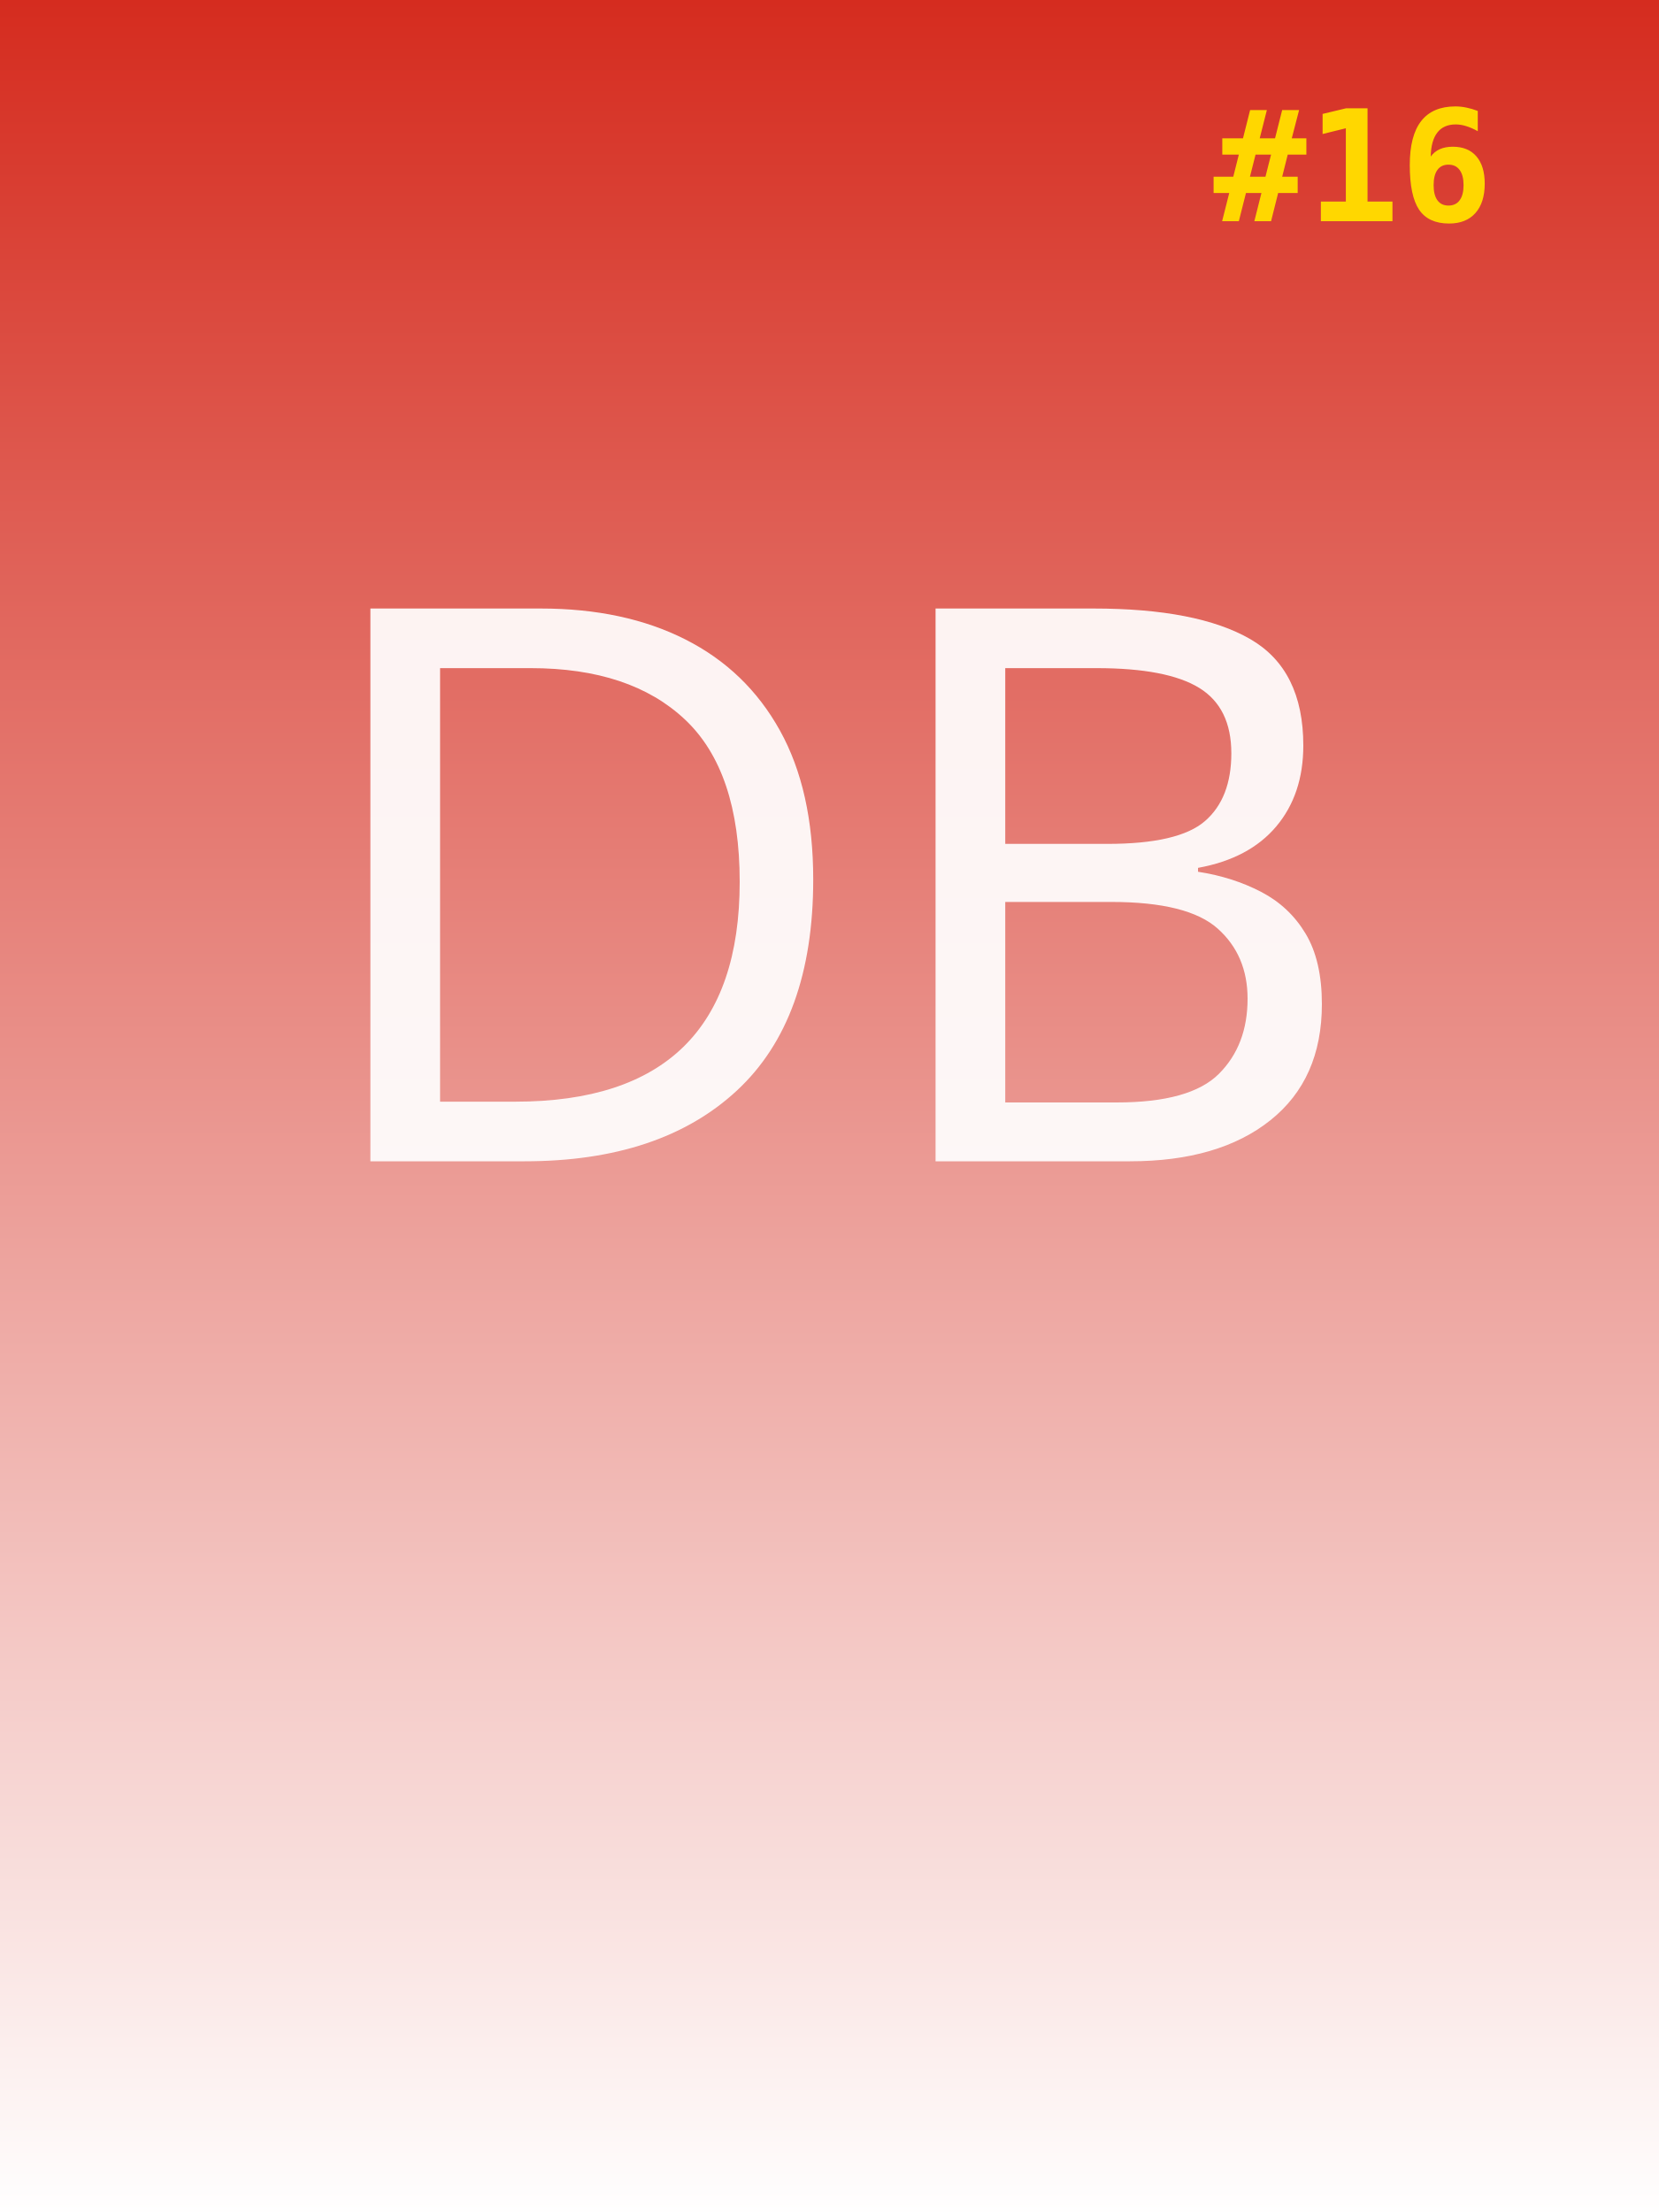
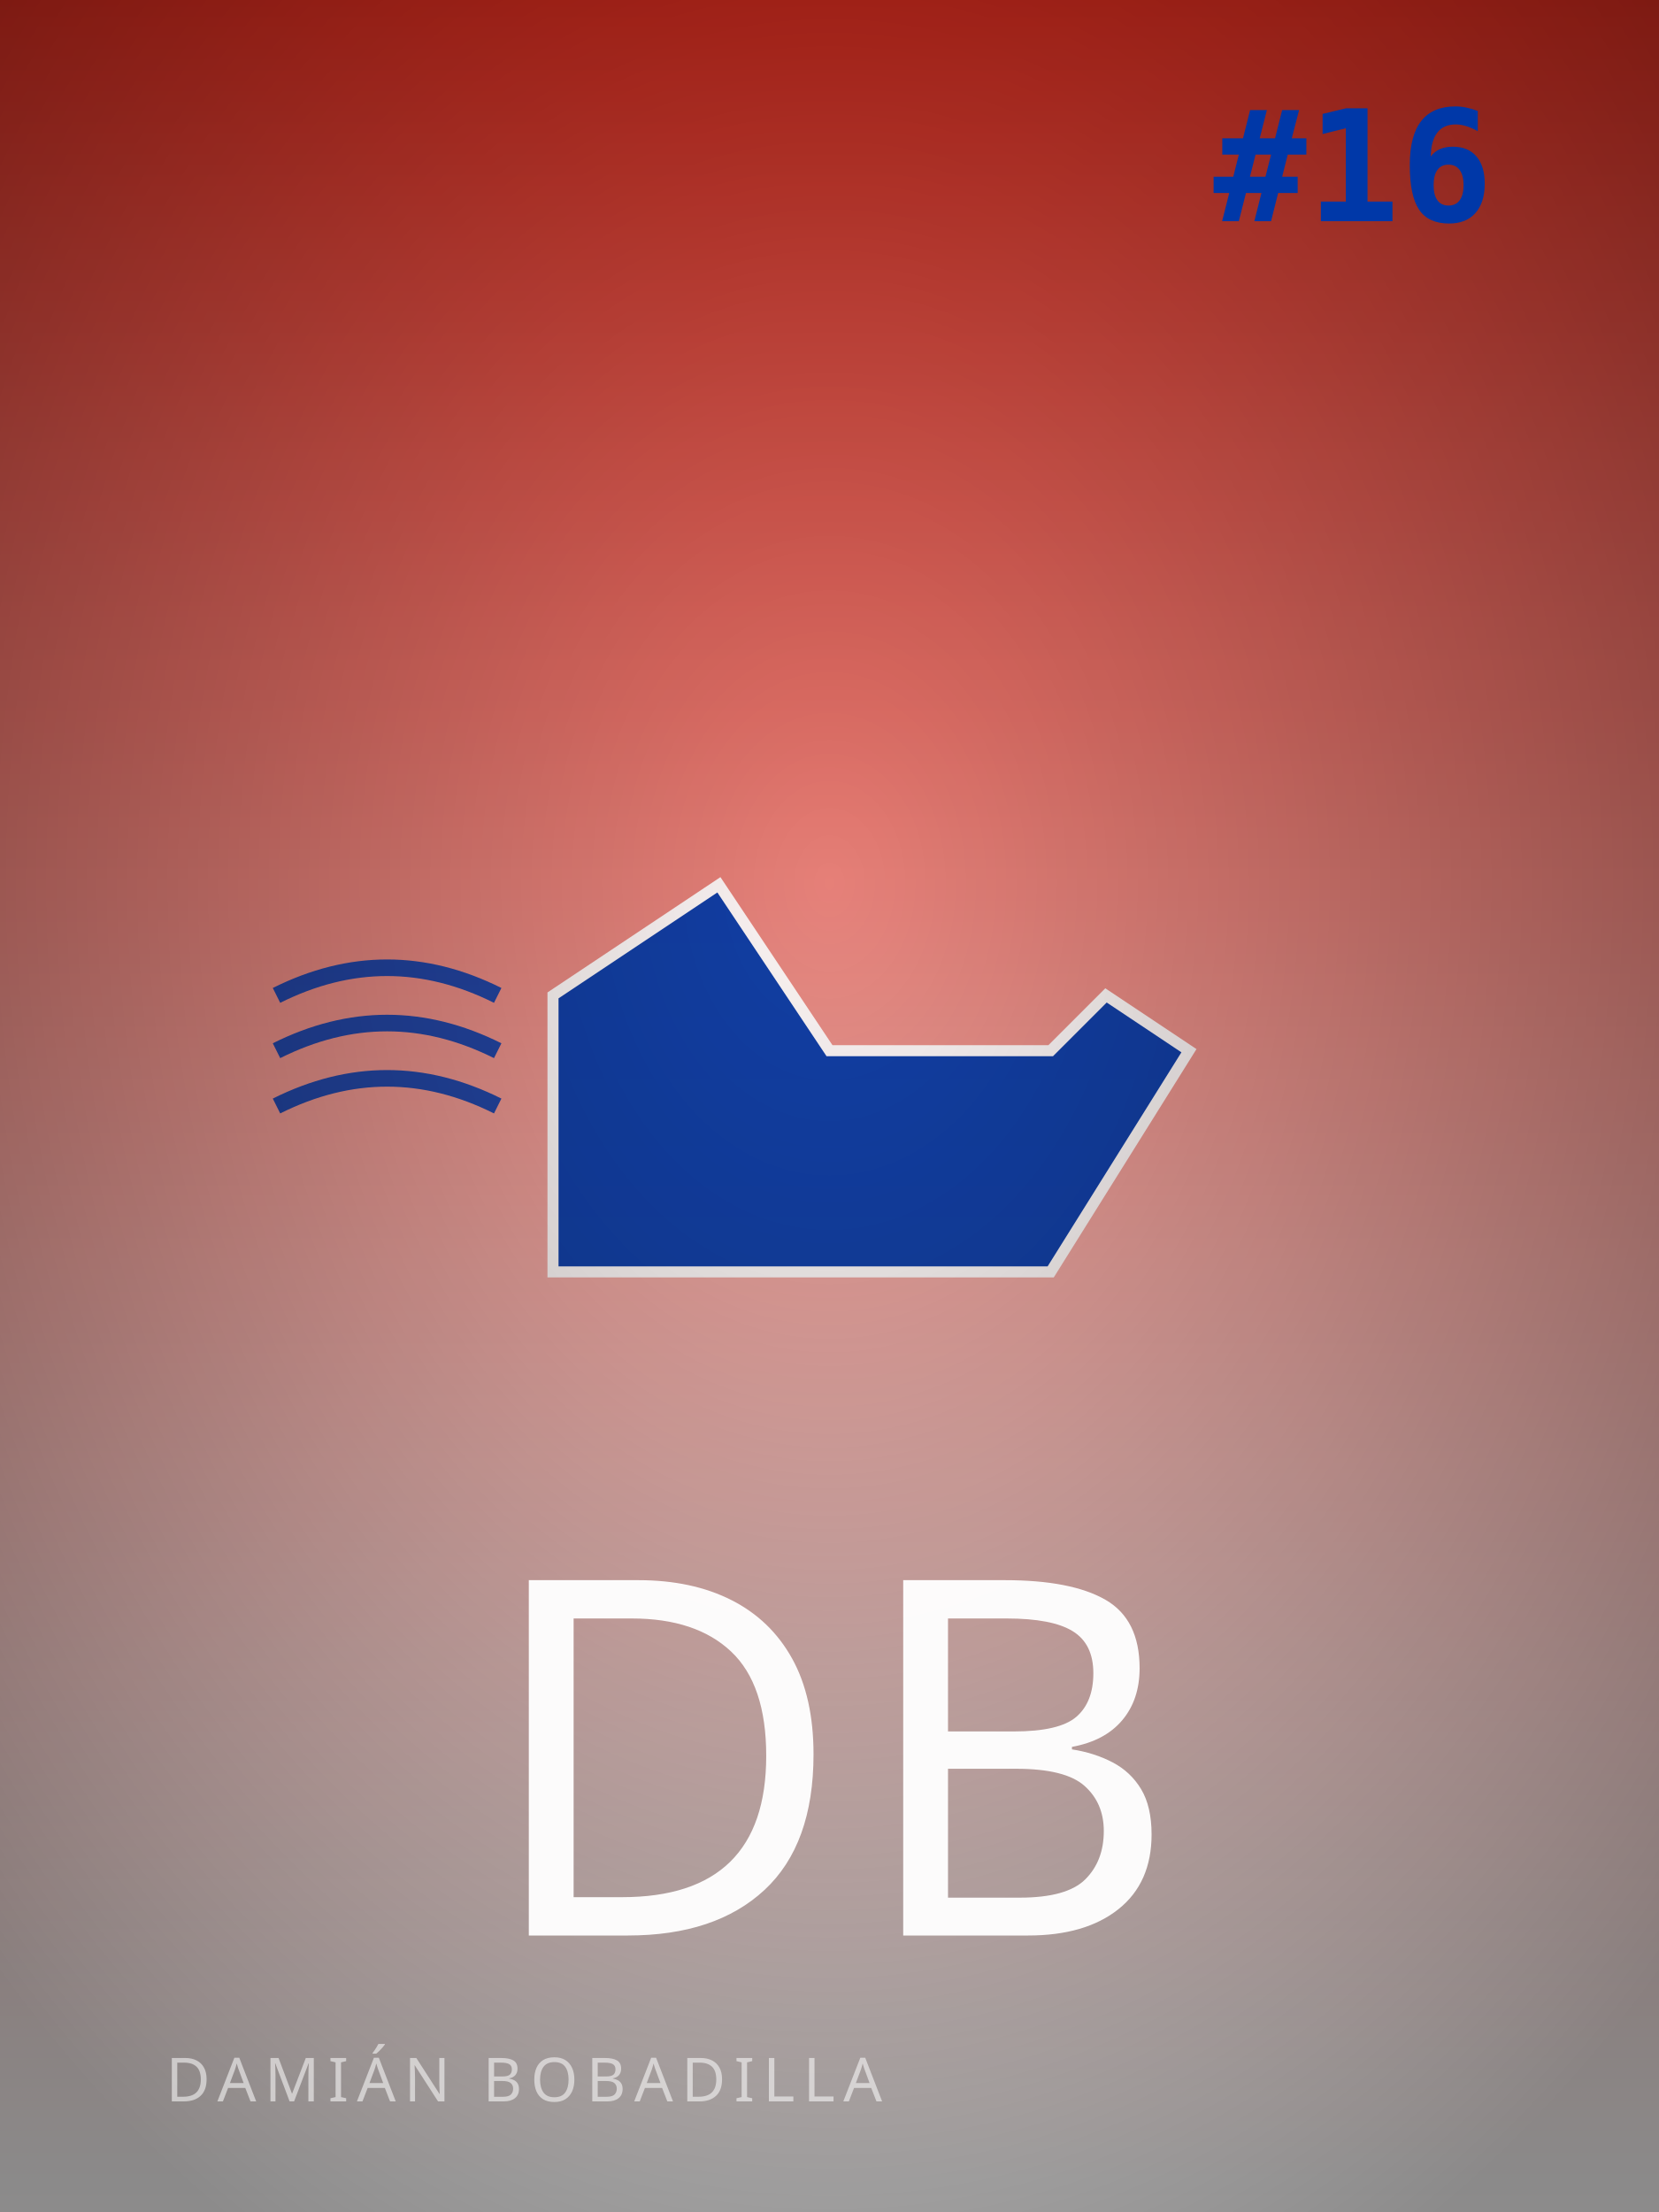
<svg xmlns="http://www.w3.org/2000/svg" viewBox="0 0 600 800" role="img" aria-labelledby="t">
  <defs>
-     <linearGradient id="g" x1="0" y1="0" x2="0" y2="1">
+     <linearGradient id="bg" x1="0" y1="0" x2="0" y2="1">
      <stop offset="0%" stop-color="#D52B1E" />
      <stop offset="100%" stop-color="#FFFFFF" />
    </linearGradient>
+     <radialGradient id="vignette" cx="0.5" cy="0.4" r="0.7">
+       <stop offset="0%" stop-color="transparent" />
+       <stop offset="100%" stop-color="rgba(0,0,0,0.45)" />
+     </radialGradient>
  </defs>
-   <rect width="600" height="800" fill="url(#g)" />
-   <text x="300" y="420" text-anchor="middle" font-family="Anton, Impact, sans-serif" font-size="280" fill="#fff" opacity="0.92">DB</text>
-   <text x="540" y="80" text-anchor="end" font-family="JetBrains Mono, monospace" font-size="56" fill="#FFD700" font-weight="700">#16</text>
+   <rect width="600" height="800" fill="url(#bg)" />
+   <path d="M200 460 L380 460 L430 380 L400 360 L380 380 L300 380 L260 320 L200 360 Z" fill="#0038A8" opacity="0.92" stroke="#fff" stroke-width="4" />
+   <path d="M180 360 Q140 340 100 360 M180 380 Q140 360 100 380 M180 400 Q140 380 100 400" stroke="#0038A8" stroke-width="6" fill="none" opacity="0.85" />
+   <rect width="600" height="800" fill="url(#vignette)" />
+   <text x="300" y="700" text-anchor="middle" font-family="Anton, Impact, sans-serif" font-size="180" fill="#fff" opacity="0.96" letter-spacing="4">DB</text>
+   <text x="540" y="80" text-anchor="end" font-family="JetBrains Mono, monospace" font-size="56" fill="#0038A8" font-weight="700">#16</text>
+   <text x="60" y="760" font-family="Anton, Impact, sans-serif" font-size="22" fill="#fff" opacity="0.55" letter-spacing="3">DAMIÁN BOBADILLA</text>
</svg>
